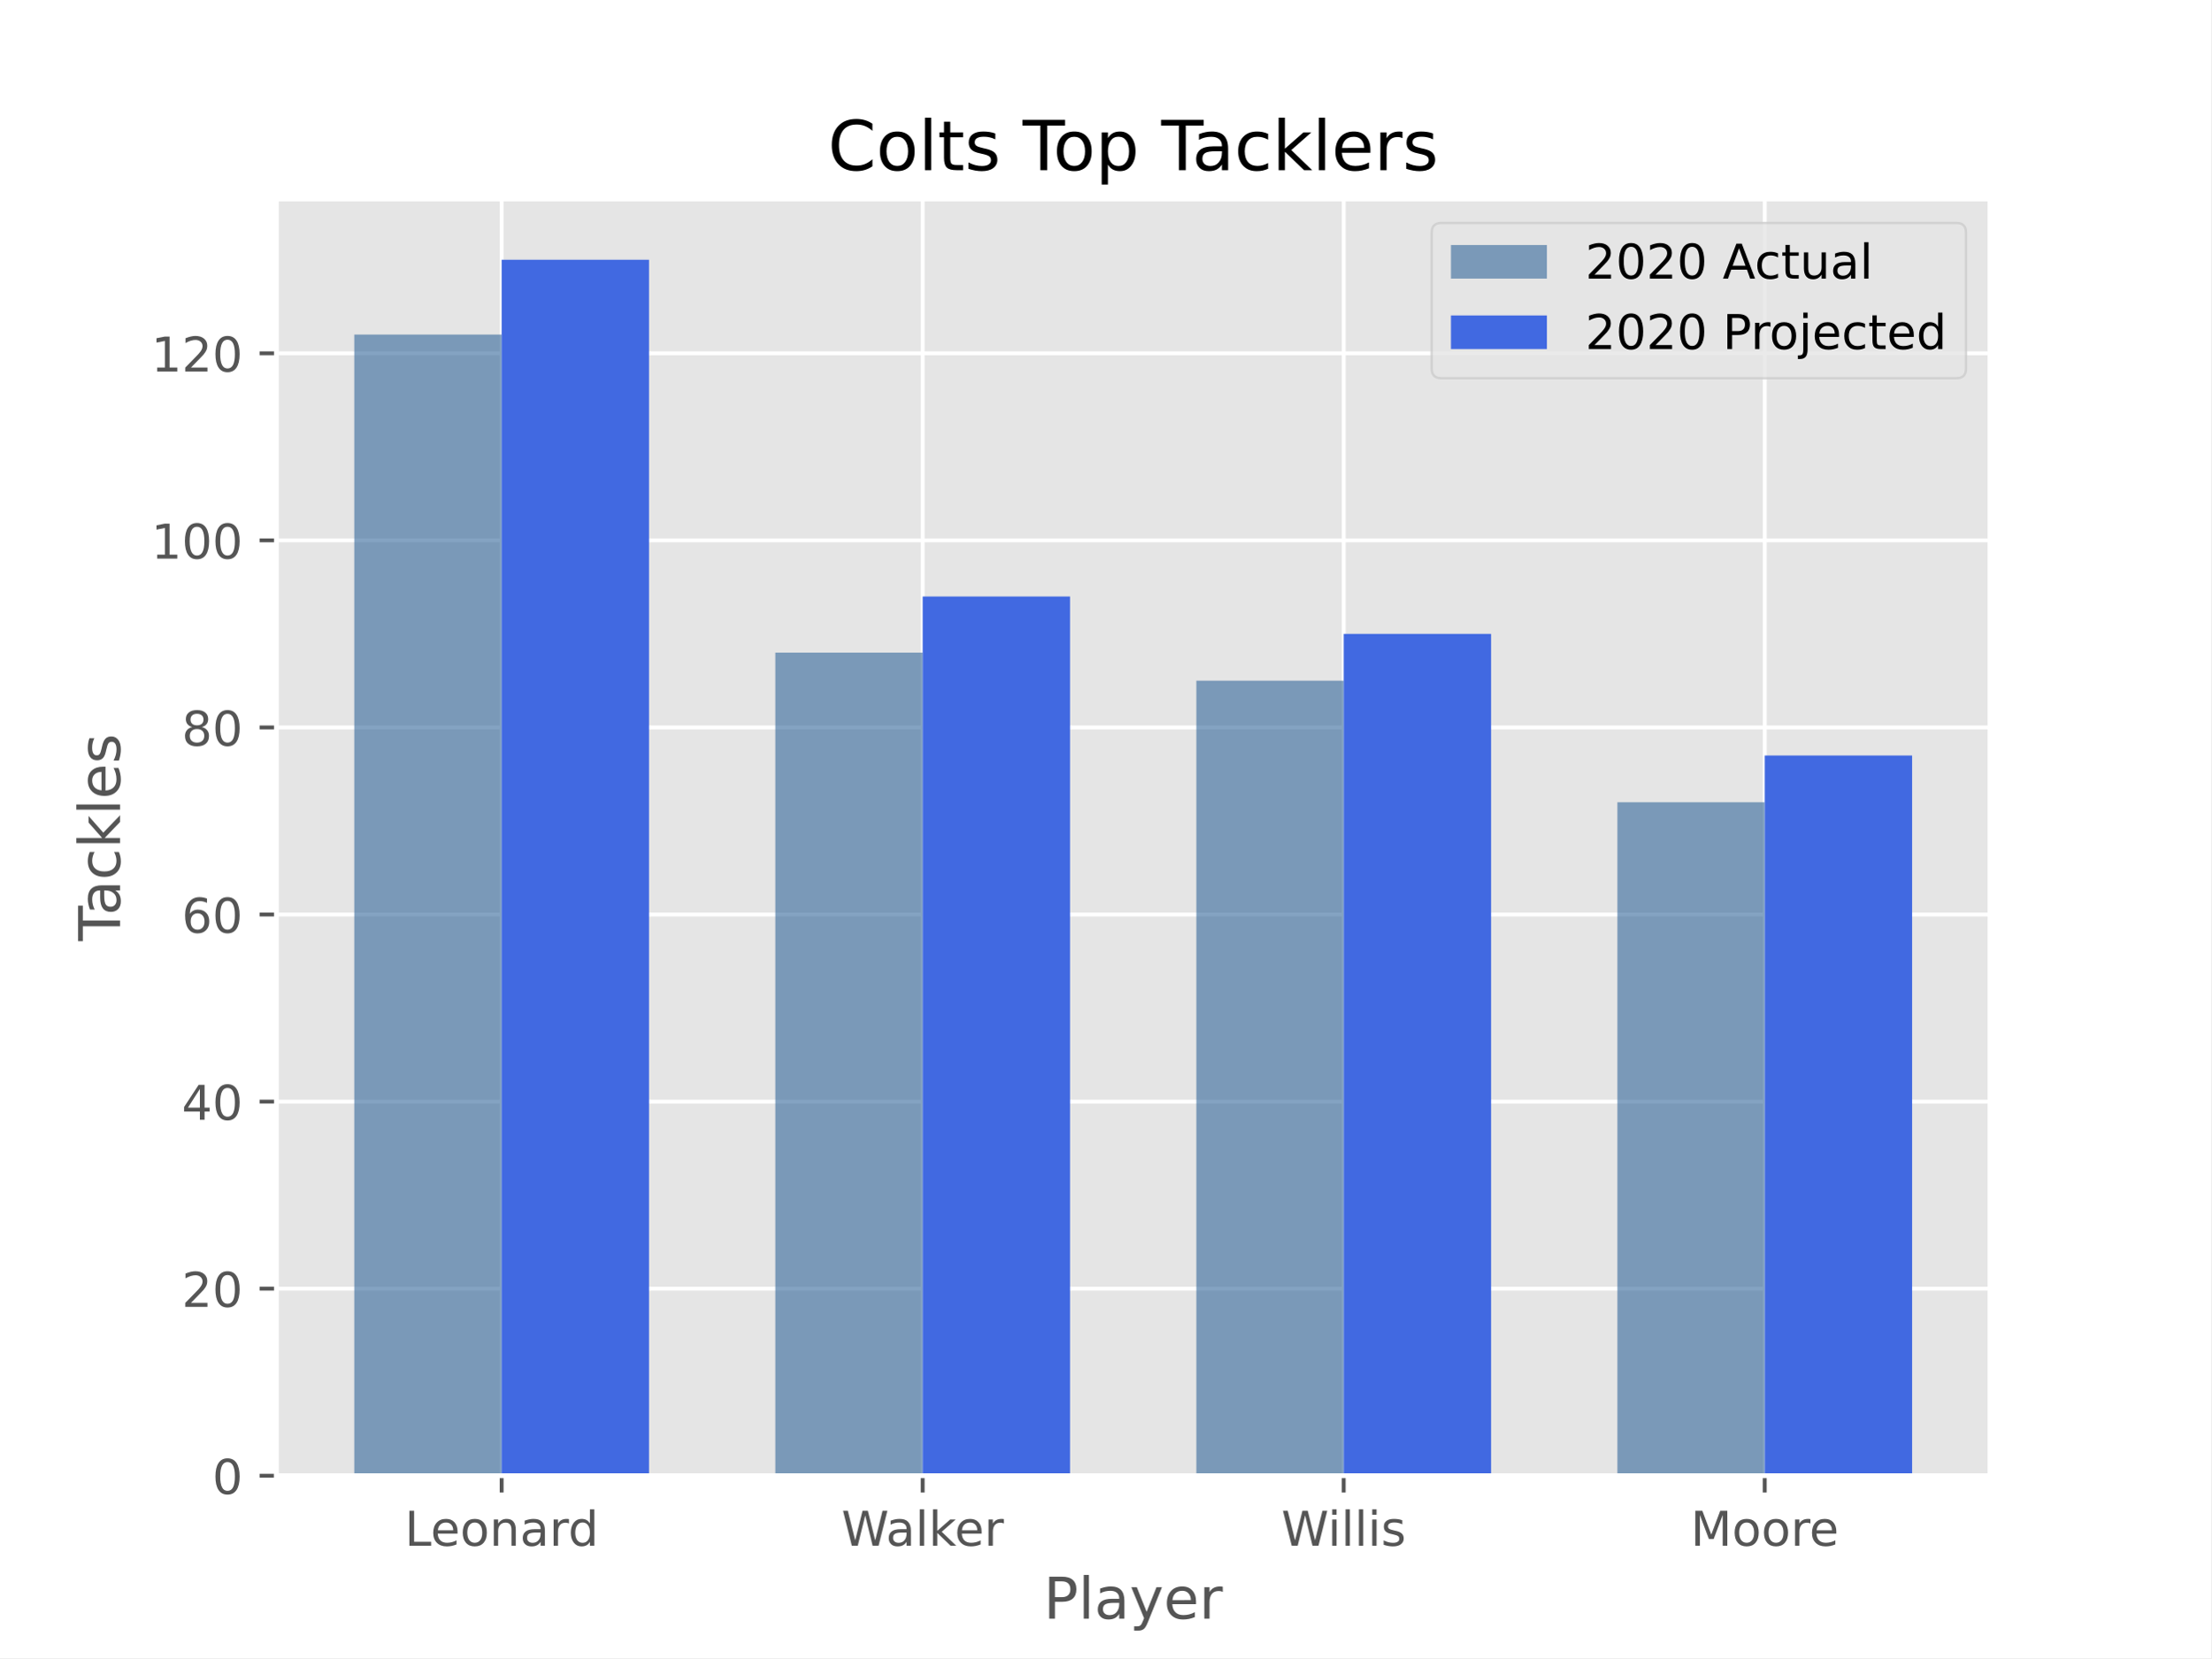
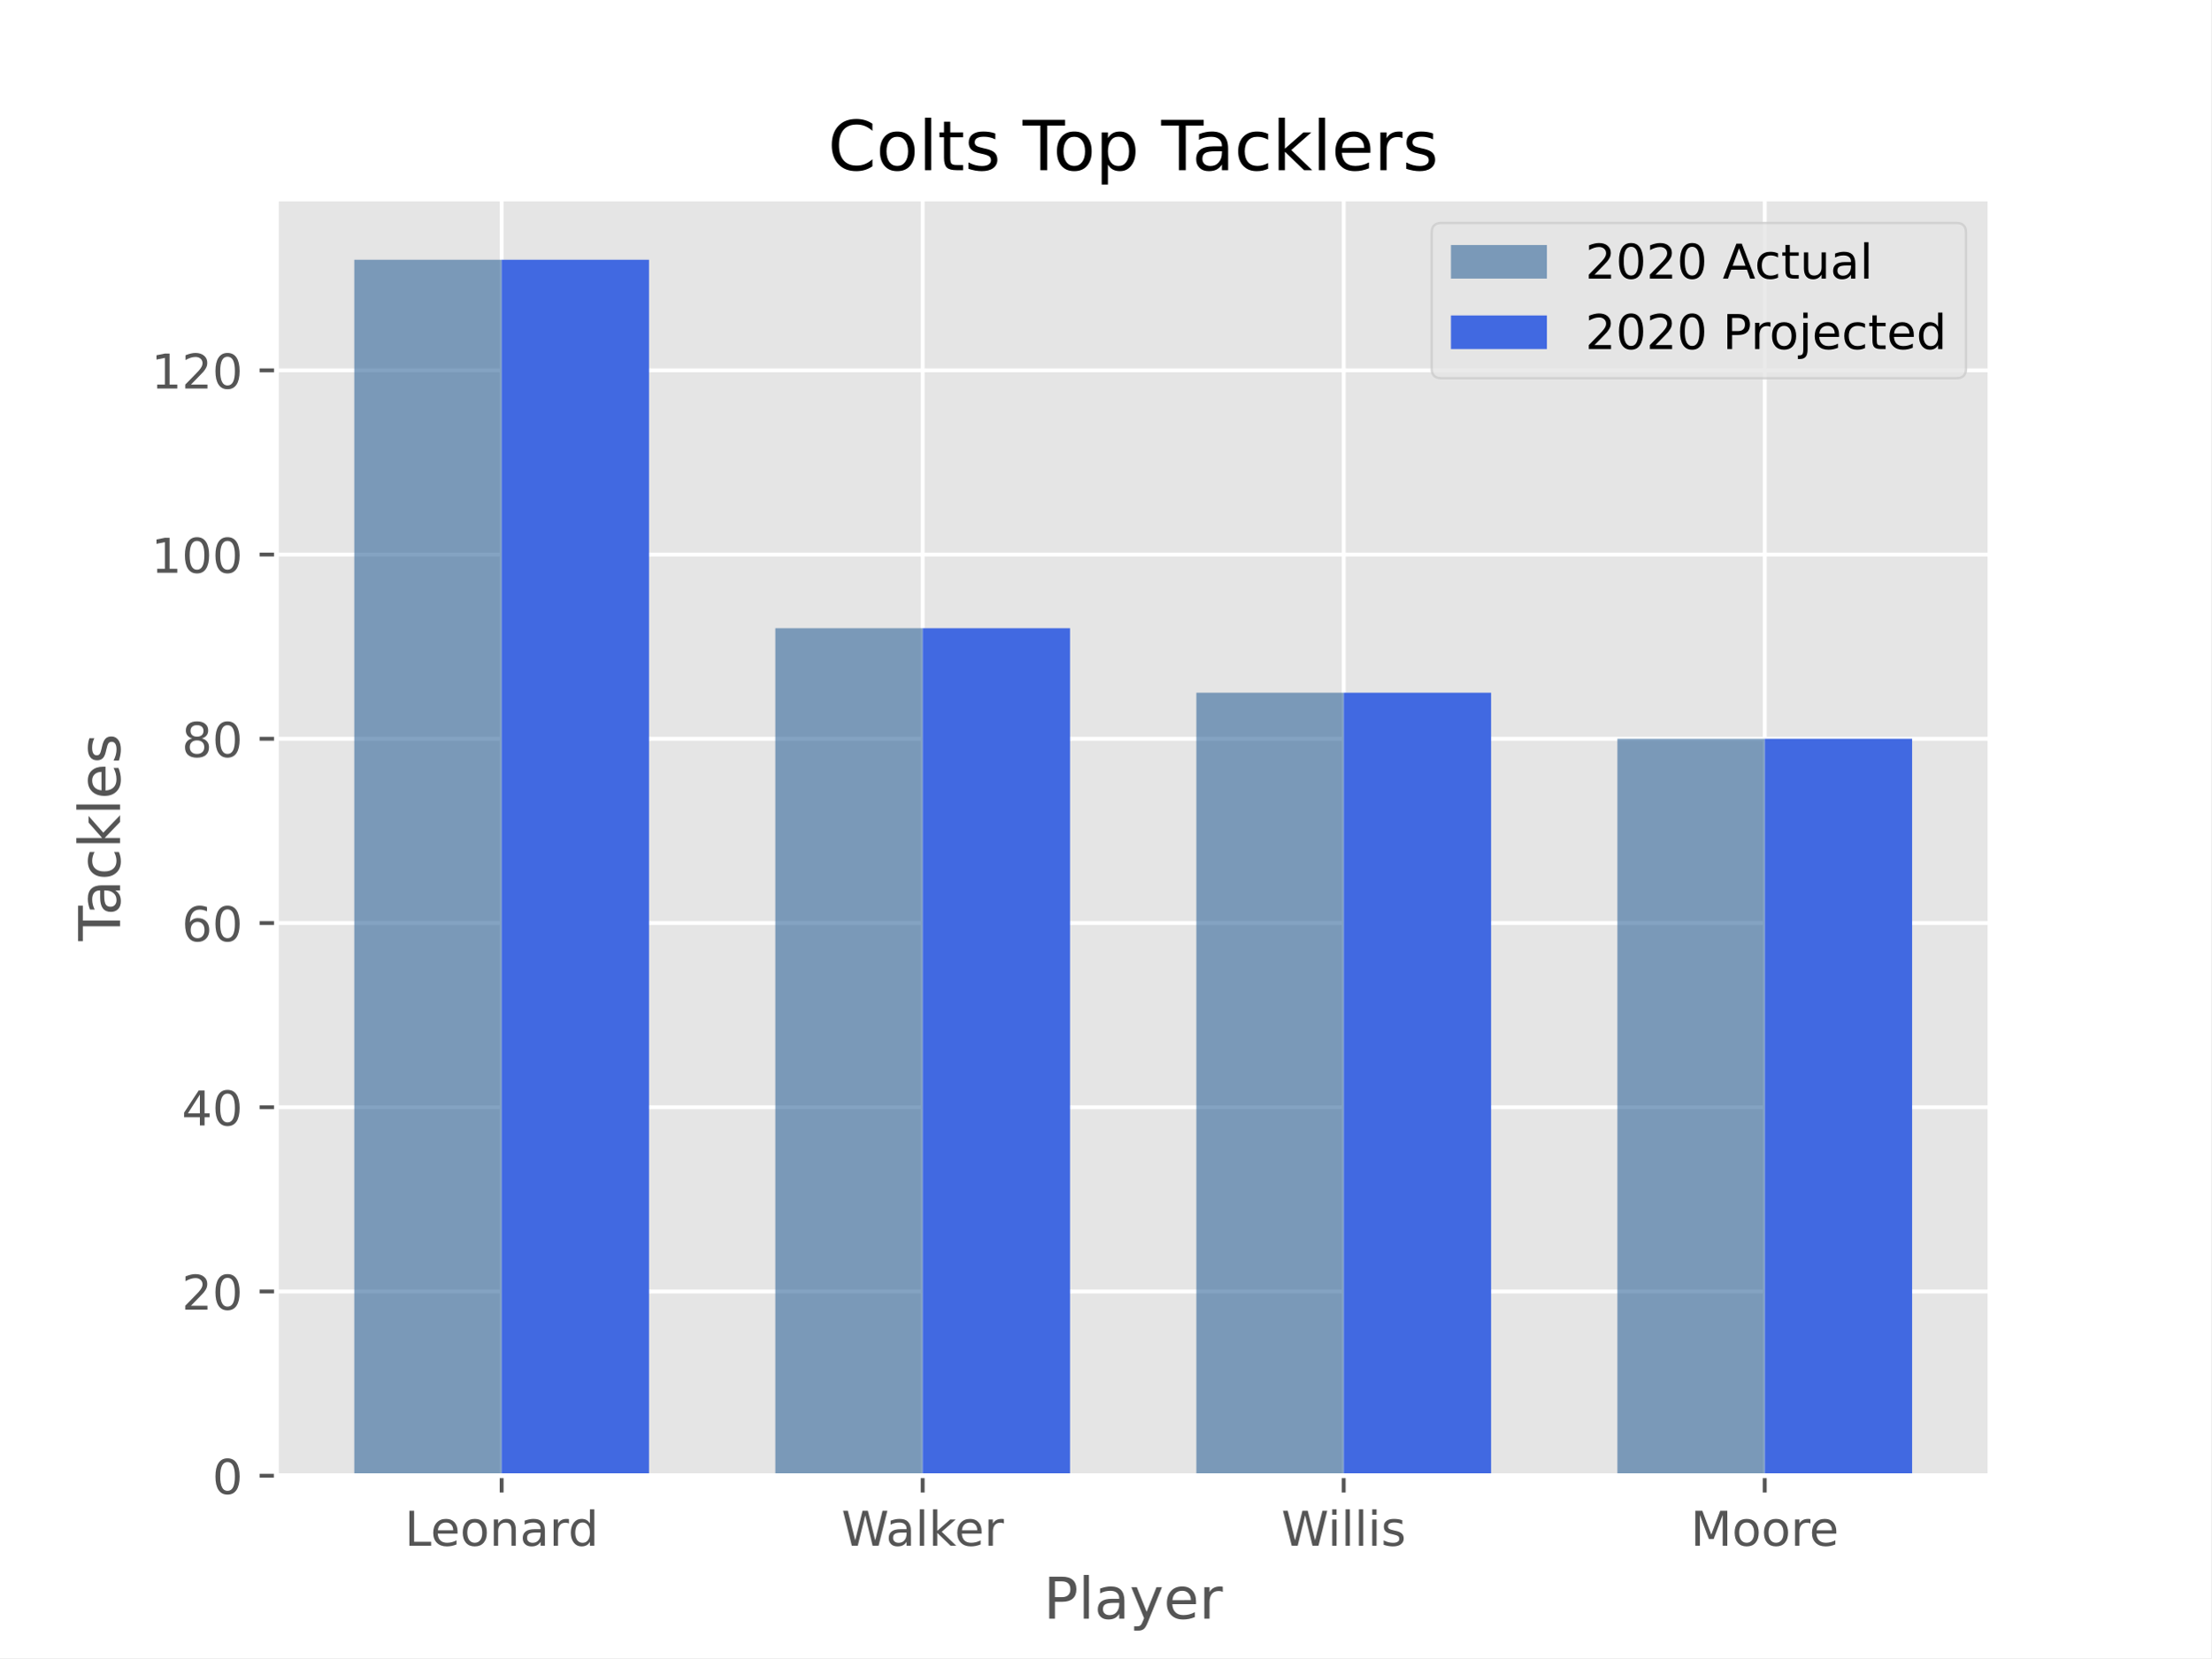
<svg xmlns="http://www.w3.org/2000/svg" xmlns:xlink="http://www.w3.org/1999/xlink" height="345.6pt" version="1.1" viewBox="0 0 460.8 345.6" width="460.8pt">
  <defs>
    <style type="text/css">*{stroke-linecap:butt;stroke-linejoin:round;}</style>
  </defs>
  <g id="figure_1">
    <g id="patch_1">
      <path d="M 0 345.6  L 460.8 345.6  L 460.8 0  L 0 0  z " style="fill:#ffffff;" />
    </g>
    <g id="axes_1">
      <g id="patch_2">
        <path d="M 57.6 307.584  L 414.72 307.584  L 414.72 41.472  L 57.6 41.472  z " style="fill:#e5e5e5;" />
      </g>
      <g id="matplotlib.axis_1">
        <g id="xtick_1">
          <g id="line2d_1">
-             <path clip-path="url(#pacc2fd7255)" d="M 104.543 307.584  L 104.543 41.472  " style="fill:none;stroke:#ffffff;stroke-linecap:square;stroke-width:0.8;" />
+             <path clip-path="url(#p4588e738a5)" d="M 104.543 307.584  L 104.543 41.472  " style="fill:none;stroke:#ffffff;stroke-linecap:square;stroke-width:0.8;" />
          </g>
          <g id="line2d_2">
            <defs>
-               <path d="M 0 0  L 0 3.5  " id="m695392c27c" style="stroke:#555555;stroke-width:0.8;" />
-             </defs>
-             <g>
-               <use style="fill:#555555;stroke:#555555;stroke-width:0.8;" x="104.543" xlink:href="#m695392c27c" y="307.584" />
+               <path d="M 0 0  L 0 3.5  " id="m1c73477ca6" style="stroke:#555555;stroke-width:0.8;" />
+             </defs>
+             <g>
+               <use style="fill:#555555;stroke:#555555;stroke-width:0.8;" x="104.543" xlink:href="#m1c73477ca6" y="307.584" />
            </g>
          </g>
          <g id="text_1">
            <g style="fill:#555555;" transform="translate(84.33392 322.1824)scale(0.1 -0.1)">
              <defs>
                <path d="M 9.812 72.906  L 19.672 72.906  L 19.672 8.297  L 55.172 8.297  L 55.172 0  L 9.812 0  z " id="DejaVuSans-76" />
                <path d="M 56.203 29.594  L 56.203 25.203  L 14.891 25.203  Q 15.484 15.922 20.484 11.062  Q 25.484 6.203 34.422 6.203  Q 39.594 6.203 44.453 7.469  Q 49.312 8.734 54.109 11.281  L 54.109 2.781  Q 49.266 0.734 44.188 -0.344  Q 39.109 -1.422 33.891 -1.422  Q 20.797 -1.422 13.156 6.188  Q 5.516 13.812 5.516 26.812  Q 5.516 40.234 12.766 48.109  Q 20.016 56 32.328 56  Q 43.359 56 49.781 48.891  Q 56.203 41.797 56.203 29.594  z M 47.219 32.234  Q 47.125 39.594 43.094 43.984  Q 39.062 48.391 32.422 48.391  Q 24.906 48.391 20.391 44.141  Q 15.875 39.891 15.188 32.172  z " id="DejaVuSans-101" />
                <path d="M 30.609 48.391  Q 23.391 48.391 19.188 42.75  Q 14.984 37.109 14.984 27.297  Q 14.984 17.484 19.156 11.844  Q 23.344 6.203 30.609 6.203  Q 37.797 6.203 41.984 11.859  Q 46.188 17.531 46.188 27.297  Q 46.188 37.016 41.984 42.703  Q 37.797 48.391 30.609 48.391  z M 30.609 56  Q 42.328 56 49.016 48.375  Q 55.719 40.766 55.719 27.297  Q 55.719 13.875 49.016 6.219  Q 42.328 -1.422 30.609 -1.422  Q 18.844 -1.422 12.172 6.219  Q 5.516 13.875 5.516 27.297  Q 5.516 40.766 12.172 48.375  Q 18.844 56 30.609 56  z " id="DejaVuSans-111" />
                <path d="M 54.891 33.016  L 54.891 0  L 45.906 0  L 45.906 32.719  Q 45.906 40.484 42.875 44.328  Q 39.844 48.188 33.797 48.188  Q 26.516 48.188 22.312 43.547  Q 18.109 38.922 18.109 30.906  L 18.109 0  L 9.078 0  L 9.078 54.688  L 18.109 54.688  L 18.109 46.188  Q 21.344 51.125 25.703 53.562  Q 30.078 56 35.797 56  Q 45.219 56 50.047 50.172  Q 54.891 44.344 54.891 33.016  z " id="DejaVuSans-110" />
                <path d="M 34.281 27.484  Q 23.391 27.484 19.188 25  Q 14.984 22.516 14.984 16.5  Q 14.984 11.719 18.141 8.906  Q 21.297 6.109 26.703 6.109  Q 34.188 6.109 38.703 11.406  Q 43.219 16.703 43.219 25.484  L 43.219 27.484  z M 52.203 31.203  L 52.203 0  L 43.219 0  L 43.219 8.297  Q 40.141 3.328 35.547 0.953  Q 30.953 -1.422 24.312 -1.422  Q 15.922 -1.422 10.953 3.297  Q 6 8.016 6 15.922  Q 6 25.141 12.172 29.828  Q 18.359 34.516 30.609 34.516  L 43.219 34.516  L 43.219 35.406  Q 43.219 41.609 39.141 45  Q 35.062 48.391 27.688 48.391  Q 23 48.391 18.547 47.266  Q 14.109 46.141 10.016 43.891  L 10.016 52.203  Q 14.938 54.109 19.578 55.047  Q 24.219 56 28.609 56  Q 40.484 56 46.344 49.844  Q 52.203 43.703 52.203 31.203  z " id="DejaVuSans-97" />
                <path d="M 41.109 46.297  Q 39.594 47.172 37.812 47.578  Q 36.031 48 33.891 48  Q 26.266 48 22.188 43.047  Q 18.109 38.094 18.109 28.812  L 18.109 0  L 9.078 0  L 9.078 54.688  L 18.109 54.688  L 18.109 46.188  Q 20.953 51.172 25.484 53.578  Q 30.031 56 36.531 56  Q 37.453 56 38.578 55.875  Q 39.703 55.766 41.062 55.516  z " id="DejaVuSans-114" />
                <path d="M 45.406 46.391  L 45.406 75.984  L 54.391 75.984  L 54.391 0  L 45.406 0  L 45.406 8.203  Q 42.578 3.328 38.25 0.953  Q 33.938 -1.422 27.875 -1.422  Q 17.969 -1.422 11.734 6.484  Q 5.516 14.406 5.516 27.297  Q 5.516 40.188 11.734 48.094  Q 17.969 56 27.875 56  Q 33.938 56 38.25 53.625  Q 42.578 51.266 45.406 46.391  z M 14.797 27.297  Q 14.797 17.391 18.875 11.75  Q 22.953 6.109 30.078 6.109  Q 37.203 6.109 41.297 11.75  Q 45.406 17.391 45.406 27.297  Q 45.406 37.203 41.297 42.844  Q 37.203 48.484 30.078 48.484  Q 22.953 48.484 18.875 42.844  Q 14.797 37.203 14.797 27.297  z " id="DejaVuSans-100" />
              </defs>
              <use xlink:href="#DejaVuSans-76" />
              <use x="53.963" xlink:href="#DejaVuSans-101" />
              <use x="115.486" xlink:href="#DejaVuSans-111" />
              <use x="176.668" xlink:href="#DejaVuSans-110" />
              <use x="240.047" xlink:href="#DejaVuSans-97" />
              <use x="301.326" xlink:href="#DejaVuSans-114" />
              <use x="340.689" xlink:href="#DejaVuSans-100" />
            </g>
          </g>
        </g>
        <g id="xtick_2">
          <g id="line2d_3">
-             <path clip-path="url(#pacc2fd7255)" d="M 192.288 307.584  L 192.288 41.472  " style="fill:none;stroke:#ffffff;stroke-linecap:square;stroke-width:0.8;" />
+             <path clip-path="url(#p4588e738a5)" d="M 192.288 307.584  L 192.288 41.472  " style="fill:none;stroke:#ffffff;stroke-linecap:square;stroke-width:0.8;" />
          </g>
          <g id="line2d_4">
            <g>
-               <use style="fill:#555555;stroke:#555555;stroke-width:0.8;" x="192.288" xlink:href="#m695392c27c" y="307.584" />
+               <use style="fill:#555555;stroke:#555555;stroke-width:0.8;" x="192.288" xlink:href="#m1c73477ca6" y="307.584" />
            </g>
          </g>
          <g id="text_2">
            <g style="fill:#555555;" transform="translate(175.3635 322.1824)scale(0.1 -0.1)">
              <defs>
                <path d="M 3.328 72.906  L 13.281 72.906  L 28.609 11.281  L 43.891 72.906  L 54.984 72.906  L 70.312 11.281  L 85.594 72.906  L 95.609 72.906  L 77.297 0  L 64.891 0  L 49.516 63.281  L 33.984 0  L 21.578 0  z " id="DejaVuSans-87" />
                <path d="M 9.422 75.984  L 18.406 75.984  L 18.406 0  L 9.422 0  z " id="DejaVuSans-108" />
                <path d="M 9.078 75.984  L 18.109 75.984  L 18.109 31.109  L 44.922 54.688  L 56.391 54.688  L 27.391 29.109  L 57.625 0  L 45.906 0  L 18.109 26.703  L 18.109 0  L 9.078 0  z " id="DejaVuSans-107" />
              </defs>
              <use xlink:href="#DejaVuSans-87" />
              <use x="92.502" xlink:href="#DejaVuSans-97" />
              <use x="153.781" xlink:href="#DejaVuSans-108" />
              <use x="181.564" xlink:href="#DejaVuSans-107" />
              <use x="235.85" xlink:href="#DejaVuSans-101" />
              <use x="297.373" xlink:href="#DejaVuSans-114" />
            </g>
          </g>
        </g>
        <g id="xtick_3">
          <g id="line2d_5">
-             <path clip-path="url(#pacc2fd7255)" d="M 280.032 307.584  L 280.032 41.472  " style="fill:none;stroke:#ffffff;stroke-linecap:square;stroke-width:0.8;" />
+             <path clip-path="url(#p4588e738a5)" d="M 280.032 307.584  L 280.032 41.472  " style="fill:none;stroke:#ffffff;stroke-linecap:square;stroke-width:0.8;" />
          </g>
          <g id="line2d_6">
            <g>
-               <use style="fill:#555555;stroke:#555555;stroke-width:0.8;" x="280.032" xlink:href="#m695392c27c" y="307.584" />
+               <use style="fill:#555555;stroke:#555555;stroke-width:0.8;" x="280.032" xlink:href="#m1c73477ca6" y="307.584" />
            </g>
          </g>
          <g id="text_3">
            <g style="fill:#555555;" transform="translate(267.04 322.1824)scale(0.1 -0.1)">
              <defs>
                <path d="M 9.422 54.688  L 18.406 54.688  L 18.406 0  L 9.422 0  z M 9.422 75.984  L 18.406 75.984  L 18.406 64.594  L 9.422 64.594  z " id="DejaVuSans-105" />
                <path d="M 44.281 53.078  L 44.281 44.578  Q 40.484 46.531 36.375 47.5  Q 32.281 48.484 27.875 48.484  Q 21.188 48.484 17.844 46.438  Q 14.5 44.391 14.5 40.281  Q 14.5 37.156 16.891 35.375  Q 19.281 33.594 26.516 31.984  L 29.594 31.297  Q 39.156 29.25 43.188 25.516  Q 47.219 21.781 47.219 15.094  Q 47.219 7.469 41.188 3.016  Q 35.156 -1.422 24.609 -1.422  Q 20.219 -1.422 15.453 -0.562  Q 10.688 0.297 5.422 2  L 5.422 11.281  Q 10.406 8.688 15.234 7.391  Q 20.062 6.109 24.812 6.109  Q 31.156 6.109 34.562 8.281  Q 37.984 10.453 37.984 14.406  Q 37.984 18.062 35.516 20.016  Q 33.062 21.969 24.703 23.781  L 21.578 24.516  Q 13.234 26.266 9.516 29.906  Q 5.812 33.547 5.812 39.891  Q 5.812 47.609 11.281 51.797  Q 16.75 56 26.812 56  Q 31.781 56 36.172 55.266  Q 40.578 54.547 44.281 53.078  z " id="DejaVuSans-115" />
              </defs>
              <use xlink:href="#DejaVuSans-87" />
              <use x="96.627" xlink:href="#DejaVuSans-105" />
              <use x="124.41" xlink:href="#DejaVuSans-108" />
              <use x="152.193" xlink:href="#DejaVuSans-108" />
              <use x="179.977" xlink:href="#DejaVuSans-105" />
              <use x="207.76" xlink:href="#DejaVuSans-115" />
            </g>
          </g>
        </g>
        <g id="xtick_4">
          <g id="line2d_7">
-             <path clip-path="url(#pacc2fd7255)" d="M 367.777 307.584  L 367.777 41.472  " style="fill:none;stroke:#ffffff;stroke-linecap:square;stroke-width:0.8;" />
+             <path clip-path="url(#p4588e738a5)" d="M 367.777 307.584  L 367.777 41.472  " style="fill:none;stroke:#ffffff;stroke-linecap:square;stroke-width:0.8;" />
          </g>
          <g id="line2d_8">
            <g>
-               <use style="fill:#555555;stroke:#555555;stroke-width:0.8;" x="367.777" xlink:href="#m695392c27c" y="307.584" />
+               <use style="fill:#555555;stroke:#555555;stroke-width:0.8;" x="367.777" xlink:href="#m1c73477ca6" y="307.584" />
            </g>
          </g>
          <g id="text_4">
            <g style="fill:#555555;" transform="translate(352.3244 322.1824)scale(0.1 -0.1)">
              <defs>
                <path d="M 9.812 72.906  L 24.516 72.906  L 43.109 23.297  L 61.812 72.906  L 76.516 72.906  L 76.516 0  L 66.891 0  L 66.891 64.016  L 48.094 14.016  L 38.188 14.016  L 19.391 64.016  L 19.391 0  L 9.812 0  z " id="DejaVuSans-77" />
              </defs>
              <use xlink:href="#DejaVuSans-77" />
              <use x="86.279" xlink:href="#DejaVuSans-111" />
              <use x="147.461" xlink:href="#DejaVuSans-111" />
              <use x="208.643" xlink:href="#DejaVuSans-114" />
              <use x="247.506" xlink:href="#DejaVuSans-101" />
            </g>
          </g>
        </g>
        <g id="text_5">
          <g style="fill:#555555;" transform="translate(217.4888 337.3802)scale(0.12 -0.12)">
            <defs>
              <path d="M 19.672 64.797  L 19.672 37.406  L 32.078 37.406  Q 38.969 37.406 42.719 40.969  Q 46.484 44.531 46.484 51.125  Q 46.484 57.672 42.719 61.234  Q 38.969 64.797 32.078 64.797  z M 9.812 72.906  L 32.078 72.906  Q 44.344 72.906 50.609 67.359  Q 56.891 61.812 56.891 51.125  Q 56.891 40.328 50.609 34.812  Q 44.344 29.297 32.078 29.297  L 19.672 29.297  L 19.672 0  L 9.812 0  z " id="DejaVuSans-80" />
              <path d="M 32.172 -5.078  Q 28.375 -14.844 24.75 -17.812  Q 21.141 -20.797 15.094 -20.797  L 7.906 -20.797  L 7.906 -13.281  L 13.188 -13.281  Q 16.891 -13.281 18.938 -11.516  Q 21 -9.766 23.484 -3.219  L 25.094 0.875  L 2.984 54.688  L 12.5 54.688  L 29.594 11.922  L 46.688 54.688  L 56.203 54.688  z " id="DejaVuSans-121" />
            </defs>
            <use xlink:href="#DejaVuSans-80" />
            <use x="60.303" xlink:href="#DejaVuSans-108" />
            <use x="88.086" xlink:href="#DejaVuSans-97" />
            <use x="149.365" xlink:href="#DejaVuSans-121" />
            <use x="208.545" xlink:href="#DejaVuSans-101" />
            <use x="270.068" xlink:href="#DejaVuSans-114" />
          </g>
        </g>
      </g>
      <g id="matplotlib.axis_2">
        <g id="ytick_1">
          <g id="line2d_9">
-             <path clip-path="url(#pacc2fd7255)" d="M 57.6 307.584  L 414.72 307.584  " style="fill:none;stroke:#ffffff;stroke-linecap:square;stroke-width:0.8;" />
+             <path clip-path="url(#p4588e738a5)" d="M 57.6 307.584  L 414.72 307.584  " style="fill:none;stroke:#ffffff;stroke-linecap:square;stroke-width:0.8;" />
          </g>
          <g id="line2d_10">
            <defs>
-               <path d="M 0 0  L -3.5 0  " id="m316a65fc3a" style="stroke:#555555;stroke-width:0.8;" />
-             </defs>
-             <g>
-               <use style="fill:#555555;stroke:#555555;stroke-width:0.8;" x="57.6" xlink:href="#m316a65fc3a" y="307.584" />
+               <path d="M 0 0  L -3.5 0  " id="m52a6888b9a" style="stroke:#555555;stroke-width:0.8;" />
+             </defs>
+             <g>
+               <use style="fill:#555555;stroke:#555555;stroke-width:0.8;" x="57.6" xlink:href="#m52a6888b9a" y="307.584" />
            </g>
          </g>
          <g id="text_6">
            <g style="fill:#555555;" transform="translate(44.2375 311.3832)scale(0.1 -0.1)">
              <defs>
                <path d="M 31.781 66.406  Q 24.172 66.406 20.328 58.906  Q 16.5 51.422 16.5 36.375  Q 16.5 21.391 20.328 13.891  Q 24.172 6.391 31.781 6.391  Q 39.453 6.391 43.281 13.891  Q 47.125 21.391 47.125 36.375  Q 47.125 51.422 43.281 58.906  Q 39.453 66.406 31.781 66.406  z M 31.781 74.219  Q 44.047 74.219 50.516 64.516  Q 56.984 54.828 56.984 36.375  Q 56.984 17.969 50.516 8.266  Q 44.047 -1.422 31.781 -1.422  Q 19.531 -1.422 13.062 8.266  Q 6.594 17.969 6.594 36.375  Q 6.594 54.828 13.062 64.516  Q 19.531 74.219 31.781 74.219  z " id="DejaVuSans-48" />
              </defs>
              <use xlink:href="#DejaVuSans-48" />
            </g>
          </g>
        </g>
        <g id="ytick_2">
          <g id="line2d_11">
-             <path clip-path="url(#pacc2fd7255)" d="M 57.6 268.593  L 414.72 268.593  " style="fill:none;stroke:#ffffff;stroke-linecap:square;stroke-width:0.8;" />
+             <path clip-path="url(#p4588e738a5)" d="M 57.6 269.184  L 414.72 269.184  " style="fill:none;stroke:#ffffff;stroke-linecap:square;stroke-width:0.8;" />
          </g>
          <g id="line2d_12">
            <g>
-               <use style="fill:#555555;stroke:#555555;stroke-width:0.8;" x="57.6" xlink:href="#m316a65fc3a" y="268.593" />
+               <use style="fill:#555555;stroke:#555555;stroke-width:0.8;" x="57.6" xlink:href="#m52a6888b9a" y="269.184" />
            </g>
          </g>
          <g id="text_7">
-             <g style="fill:#555555;" transform="translate(37.875 272.3924)scale(0.1 -0.1)">
+             <g style="fill:#555555;" transform="translate(37.875 272.9832)scale(0.1 -0.1)">
              <defs>
                <path d="M 19.188 8.297  L 53.609 8.297  L 53.609 0  L 7.328 0  L 7.328 8.297  Q 12.938 14.109 22.625 23.891  Q 32.328 33.688 34.812 36.531  Q 39.547 41.844 41.422 45.531  Q 43.312 49.219 43.312 52.781  Q 43.312 58.594 39.234 62.25  Q 35.156 65.922 28.609 65.922  Q 23.969 65.922 18.812 64.312  Q 13.672 62.703 7.812 59.422  L 7.812 69.391  Q 13.766 71.781 18.938 73  Q 24.125 74.219 28.422 74.219  Q 39.75 74.219 46.484 68.547  Q 53.219 62.891 53.219 53.422  Q 53.219 48.922 51.531 44.891  Q 49.859 40.875 45.406 35.406  Q 44.188 33.984 37.641 27.219  Q 31.109 20.453 19.188 8.297  z " id="DejaVuSans-50" />
              </defs>
              <use xlink:href="#DejaVuSans-50" />
              <use x="63.623" xlink:href="#DejaVuSans-48" />
            </g>
          </g>
        </g>
        <g id="ytick_3">
          <g id="line2d_13">
-             <path clip-path="url(#pacc2fd7255)" d="M 57.6 229.602  L 414.72 229.602  " style="fill:none;stroke:#ffffff;stroke-linecap:square;stroke-width:0.8;" />
+             <path clip-path="url(#p4588e738a5)" d="M 57.6 230.784  L 414.72 230.784  " style="fill:none;stroke:#ffffff;stroke-linecap:square;stroke-width:0.8;" />
          </g>
          <g id="line2d_14">
            <g>
-               <use style="fill:#555555;stroke:#555555;stroke-width:0.8;" x="57.6" xlink:href="#m316a65fc3a" y="229.602" />
+               <use style="fill:#555555;stroke:#555555;stroke-width:0.8;" x="57.6" xlink:href="#m52a6888b9a" y="230.784" />
            </g>
          </g>
          <g id="text_8">
-             <g style="fill:#555555;" transform="translate(37.875 233.4017)scale(0.1 -0.1)">
+             <g style="fill:#555555;" transform="translate(37.875 234.5832)scale(0.1 -0.1)">
              <defs>
                <path d="M 37.797 64.312  L 12.891 25.391  L 37.797 25.391  z M 35.203 72.906  L 47.609 72.906  L 47.609 25.391  L 58.016 25.391  L 58.016 17.188  L 47.609 17.188  L 47.609 0  L 37.797 0  L 37.797 17.188  L 4.891 17.188  L 4.891 26.703  z " id="DejaVuSans-52" />
              </defs>
              <use xlink:href="#DejaVuSans-52" />
              <use x="63.623" xlink:href="#DejaVuSans-48" />
            </g>
          </g>
        </g>
        <g id="ytick_4">
          <g id="line2d_15">
-             <path clip-path="url(#pacc2fd7255)" d="M 57.6 190.612  L 414.72 190.612  " style="fill:none;stroke:#ffffff;stroke-linecap:square;stroke-width:0.8;" />
+             <path clip-path="url(#p4588e738a5)" d="M 57.6 192.384  L 414.72 192.384  " style="fill:none;stroke:#ffffff;stroke-linecap:square;stroke-width:0.8;" />
          </g>
          <g id="line2d_16">
            <g>
-               <use style="fill:#555555;stroke:#555555;stroke-width:0.8;" x="57.6" xlink:href="#m316a65fc3a" y="190.612" />
+               <use style="fill:#555555;stroke:#555555;stroke-width:0.8;" x="57.6" xlink:href="#m52a6888b9a" y="192.384" />
            </g>
          </g>
          <g id="text_9">
-             <g style="fill:#555555;" transform="translate(37.875 194.4109)scale(0.1 -0.1)">
+             <g style="fill:#555555;" transform="translate(37.875 196.1832)scale(0.1 -0.1)">
              <defs>
                <path d="M 33.016 40.375  Q 26.375 40.375 22.484 35.828  Q 18.609 31.297 18.609 23.391  Q 18.609 15.531 22.484 10.953  Q 26.375 6.391 33.016 6.391  Q 39.656 6.391 43.531 10.953  Q 47.406 15.531 47.406 23.391  Q 47.406 31.297 43.531 35.828  Q 39.656 40.375 33.016 40.375  z M 52.594 71.297  L 52.594 62.312  Q 48.875 64.062 45.094 64.984  Q 41.312 65.922 37.594 65.922  Q 27.828 65.922 22.672 59.328  Q 17.531 52.734 16.797 39.406  Q 19.672 43.656 24.016 45.922  Q 28.375 48.188 33.594 48.188  Q 44.578 48.188 50.953 41.516  Q 57.328 34.859 57.328 23.391  Q 57.328 12.156 50.688 5.359  Q 44.047 -1.422 33.016 -1.422  Q 20.359 -1.422 13.672 8.266  Q 6.984 17.969 6.984 36.375  Q 6.984 53.656 15.188 63.938  Q 23.391 74.219 37.203 74.219  Q 40.922 74.219 44.703 73.484  Q 48.484 72.75 52.594 71.297  z " id="DejaVuSans-54" />
              </defs>
              <use xlink:href="#DejaVuSans-54" />
              <use x="63.623" xlink:href="#DejaVuSans-48" />
            </g>
          </g>
        </g>
        <g id="ytick_5">
          <g id="line2d_17">
-             <path clip-path="url(#pacc2fd7255)" d="M 57.6 151.621  L 414.72 151.621  " style="fill:none;stroke:#ffffff;stroke-linecap:square;stroke-width:0.8;" />
+             <path clip-path="url(#p4588e738a5)" d="M 57.6 153.984  L 414.72 153.984  " style="fill:none;stroke:#ffffff;stroke-linecap:square;stroke-width:0.8;" />
          </g>
          <g id="line2d_18">
            <g>
-               <use style="fill:#555555;stroke:#555555;stroke-width:0.8;" x="57.6" xlink:href="#m316a65fc3a" y="151.621" />
+               <use style="fill:#555555;stroke:#555555;stroke-width:0.8;" x="57.6" xlink:href="#m52a6888b9a" y="153.984" />
            </g>
          </g>
          <g id="text_10">
-             <g style="fill:#555555;" transform="translate(37.875 155.4201)scale(0.1 -0.1)">
+             <g style="fill:#555555;" transform="translate(37.875 157.7832)scale(0.1 -0.1)">
              <defs>
                <path d="M 31.781 34.625  Q 24.75 34.625 20.719 30.859  Q 16.703 27.094 16.703 20.516  Q 16.703 13.922 20.719 10.156  Q 24.75 6.391 31.781 6.391  Q 38.812 6.391 42.859 10.172  Q 46.922 13.969 46.922 20.516  Q 46.922 27.094 42.891 30.859  Q 38.875 34.625 31.781 34.625  z M 21.922 38.812  Q 15.578 40.375 12.031 44.719  Q 8.5 49.078 8.5 55.328  Q 8.5 64.062 14.719 69.141  Q 20.953 74.219 31.781 74.219  Q 42.672 74.219 48.875 69.141  Q 55.078 64.062 55.078 55.328  Q 55.078 49.078 51.531 44.719  Q 48 40.375 41.703 38.812  Q 48.828 37.156 52.797 32.312  Q 56.781 27.484 56.781 20.516  Q 56.781 9.906 50.312 4.234  Q 43.844 -1.422 31.781 -1.422  Q 19.734 -1.422 13.25 4.234  Q 6.781 9.906 6.781 20.516  Q 6.781 27.484 10.781 32.312  Q 14.797 37.156 21.922 38.812  z M 18.312 54.391  Q 18.312 48.734 21.844 45.562  Q 25.391 42.391 31.781 42.391  Q 38.141 42.391 41.719 45.562  Q 45.312 48.734 45.312 54.391  Q 45.312 60.062 41.719 63.234  Q 38.141 66.406 31.781 66.406  Q 25.391 66.406 21.844 63.234  Q 18.312 60.062 18.312 54.391  z " id="DejaVuSans-56" />
              </defs>
              <use xlink:href="#DejaVuSans-56" />
              <use x="63.623" xlink:href="#DejaVuSans-48" />
            </g>
          </g>
        </g>
        <g id="ytick_6">
          <g id="line2d_19">
-             <path clip-path="url(#pacc2fd7255)" d="M 57.6 112.63  L 414.72 112.63  " style="fill:none;stroke:#ffffff;stroke-linecap:square;stroke-width:0.8;" />
+             <path clip-path="url(#p4588e738a5)" d="M 57.6 115.584  L 414.72 115.584  " style="fill:none;stroke:#ffffff;stroke-linecap:square;stroke-width:0.8;" />
          </g>
          <g id="line2d_20">
            <g>
-               <use style="fill:#555555;stroke:#555555;stroke-width:0.8;" x="57.6" xlink:href="#m316a65fc3a" y="112.63" />
+               <use style="fill:#555555;stroke:#555555;stroke-width:0.8;" x="57.6" xlink:href="#m52a6888b9a" y="115.584" />
            </g>
          </g>
          <g id="text_11">
-             <g style="fill:#555555;" transform="translate(31.5125 116.4294)scale(0.1 -0.1)">
+             <g style="fill:#555555;" transform="translate(31.5125 119.3832)scale(0.1 -0.1)">
              <defs>
                <path d="M 12.406 8.297  L 28.516 8.297  L 28.516 63.922  L 10.984 60.406  L 10.984 69.391  L 28.422 72.906  L 38.281 72.906  L 38.281 8.297  L 54.391 8.297  L 54.391 0  L 12.406 0  z " id="DejaVuSans-49" />
              </defs>
              <use xlink:href="#DejaVuSans-49" />
              <use x="63.623" xlink:href="#DejaVuSans-48" />
              <use x="127.246" xlink:href="#DejaVuSans-48" />
            </g>
          </g>
        </g>
        <g id="ytick_7">
          <g id="line2d_21">
-             <path clip-path="url(#pacc2fd7255)" d="M 57.6 73.639  L 414.72 73.639  " style="fill:none;stroke:#ffffff;stroke-linecap:square;stroke-width:0.8;" />
+             <path clip-path="url(#p4588e738a5)" d="M 57.6 77.184  L 414.72 77.184  " style="fill:none;stroke:#ffffff;stroke-linecap:square;stroke-width:0.8;" />
          </g>
          <g id="line2d_22">
            <g>
-               <use style="fill:#555555;stroke:#555555;stroke-width:0.8;" x="57.6" xlink:href="#m316a65fc3a" y="73.639" />
+               <use style="fill:#555555;stroke:#555555;stroke-width:0.8;" x="57.6" xlink:href="#m52a6888b9a" y="77.184" />
            </g>
          </g>
          <g id="text_12">
-             <g style="fill:#555555;" transform="translate(31.5125 77.4386)scale(0.1 -0.1)">
+             <g style="fill:#555555;" transform="translate(31.5125 80.98322)scale(0.1 -0.1)">
              <use xlink:href="#DejaVuSans-49" />
              <use x="63.623" xlink:href="#DejaVuSans-50" />
              <use x="127.246" xlink:href="#DejaVuSans-48" />
            </g>
          </g>
        </g>
        <g id="text_13">
          <g style="fill:#555555;" transform="translate(25.01687 196.1374)rotate(-90)scale(0.12 -0.12)">
            <defs>
              <path d="M -0.297 72.906  L 61.375 72.906  L 61.375 64.594  L 35.5 64.594  L 35.5 0  L 25.594 0  L 25.594 64.594  L -0.297 64.594  z " id="DejaVuSans-84" />
              <path d="M 48.781 52.594  L 48.781 44.188  Q 44.969 46.297 41.141 47.344  Q 37.312 48.391 33.406 48.391  Q 24.656 48.391 19.812 42.844  Q 14.984 37.312 14.984 27.297  Q 14.984 17.281 19.812 11.734  Q 24.656 6.203 33.406 6.203  Q 37.312 6.203 41.141 7.25  Q 44.969 8.297 48.781 10.406  L 48.781 2.094  Q 45.016 0.344 40.984 -0.531  Q 36.969 -1.422 32.422 -1.422  Q 20.062 -1.422 12.781 6.344  Q 5.516 14.109 5.516 27.297  Q 5.516 40.672 12.859 48.328  Q 20.219 56 33.016 56  Q 37.156 56 41.109 55.141  Q 45.062 54.297 48.781 52.594  z " id="DejaVuSans-99" />
            </defs>
            <use xlink:href="#DejaVuSans-84" />
            <use x="44.584" xlink:href="#DejaVuSans-97" />
            <use x="105.863" xlink:href="#DejaVuSans-99" />
            <use x="160.844" xlink:href="#DejaVuSans-107" />
            <use x="218.754" xlink:href="#DejaVuSans-108" />
            <use x="246.537" xlink:href="#DejaVuSans-101" />
            <use x="308.061" xlink:href="#DejaVuSans-115" />
          </g>
        </g>
      </g>
      <g id="patch_3">
-         <path clip-path="url(#pacc2fd7255)" d="M 73.833 307.584  L 104.543 307.584  L 104.543 69.74  L 73.833 69.74  z " style="fill:#336699;fill-opacity:0.6;" />
+         <path clip-path="url(#p4588e738a5)" d="M 73.833 307.584  L 104.543 307.584  L 104.543 54.144  L 73.833 54.144  z " style="fill:#336699;fill-opacity:0.6;" />
      </g>
      <g id="patch_4">
-         <path clip-path="url(#pacc2fd7255)" d="M 161.577 307.584  L 192.288 307.584  L 192.288 136.025  L 161.577 136.025  z " style="fill:#336699;fill-opacity:0.6;" />
+         <path clip-path="url(#p4588e738a5)" d="M 161.577 307.584  L 192.288 307.584  L 192.288 130.944  L 161.577 130.944  z " style="fill:#336699;fill-opacity:0.6;" />
      </g>
      <g id="patch_5">
-         <path clip-path="url(#pacc2fd7255)" d="M 249.322 307.584  L 280.032 307.584  L 280.032 141.873  L 249.322 141.873  z " style="fill:#336699;fill-opacity:0.6;" />
+         <path clip-path="url(#p4588e738a5)" d="M 249.322 307.584  L 280.032 307.584  L 280.032 144.384  L 249.322 144.384  z " style="fill:#336699;fill-opacity:0.6;" />
      </g>
      <g id="patch_6">
-         <path clip-path="url(#pacc2fd7255)" d="M 337.066 307.584  L 367.777 307.584  L 367.777 167.217  L 337.066 167.217  z " style="fill:#336699;fill-opacity:0.6;" />
+         <path clip-path="url(#p4588e738a5)" d="M 337.066 307.584  L 367.777 307.584  L 367.777 153.984  L 337.066 153.984  z " style="fill:#336699;fill-opacity:0.6;" />
      </g>
      <g id="patch_7">
-         <path clip-path="url(#pacc2fd7255)" d="M 104.543 307.584  L 135.254 307.584  L 135.254 54.144  L 104.543 54.144  z " style="fill:#4169e1;" />
+         <path clip-path="url(#p4588e738a5)" d="M 104.543 307.584  L 135.254 307.584  L 135.254 54.144  L 104.543 54.144  z " style="fill:#4169e1;" />
      </g>
      <g id="patch_8">
-         <path clip-path="url(#pacc2fd7255)" d="M 192.288 307.584  L 222.998 307.584  L 222.998 124.327  L 192.288 124.327  z " style="fill:#4169e1;" />
+         <path clip-path="url(#p4588e738a5)" d="M 192.288 307.584  L 222.998 307.584  L 222.998 130.944  L 192.288 130.944  z " style="fill:#4169e1;" />
      </g>
      <g id="patch_9">
-         <path clip-path="url(#pacc2fd7255)" d="M 280.032 307.584  L 310.743 307.584  L 310.743 132.126  L 280.032 132.126  z " style="fill:#4169e1;" />
+         <path clip-path="url(#p4588e738a5)" d="M 280.032 307.584  L 310.743 307.584  L 310.743 144.384  L 280.032 144.384  z " style="fill:#4169e1;" />
      </g>
      <g id="patch_10">
-         <path clip-path="url(#pacc2fd7255)" d="M 367.777 307.584  L 398.487 307.584  L 398.487 157.47  L 367.777 157.47  z " style="fill:#4169e1;" />
+         <path clip-path="url(#p4588e738a5)" d="M 367.777 307.584  L 398.487 307.584  L 398.487 153.984  L 367.777 153.984  z " style="fill:#4169e1;" />
      </g>
      <g id="patch_11">
        <path d="M 57.6 307.584  L 57.6 41.472  " style="fill:none;stroke:#ffffff;stroke-linecap:square;stroke-linejoin:miter;" />
      </g>
      <g id="patch_12">
        <path d="M 414.72 307.584  L 414.72 41.472  " style="fill:none;stroke:#ffffff;stroke-linecap:square;stroke-linejoin:miter;" />
      </g>
      <g id="patch_13">
        <path d="M 57.6 307.584  L 414.72 307.584  " style="fill:none;stroke:#ffffff;stroke-linecap:square;stroke-linejoin:miter;" />
      </g>
      <g id="patch_14">
        <path d="M 57.6 41.472  L 414.72 41.472  " style="fill:none;stroke:#ffffff;stroke-linecap:square;stroke-linejoin:miter;" />
      </g>
      <g id="text_14">
        <g transform="translate(172.5356 35.472)scale(0.144 -0.144)">
          <defs>
            <path d="M 64.406 67.281  L 64.406 56.891  Q 59.422 61.531 53.781 63.812  Q 48.141 66.109 41.797 66.109  Q 29.297 66.109 22.656 58.469  Q 16.016 50.828 16.016 36.375  Q 16.016 21.969 22.656 14.328  Q 29.297 6.688 41.797 6.688  Q 48.141 6.688 53.781 8.984  Q 59.422 11.281 64.406 15.922  L 64.406 5.609  Q 59.234 2.094 53.438 0.328  Q 47.656 -1.422 41.219 -1.422  Q 24.656 -1.422 15.125 8.703  Q 5.609 18.844 5.609 36.375  Q 5.609 53.953 15.125 64.078  Q 24.656 74.219 41.219 74.219  Q 47.75 74.219 53.531 72.484  Q 59.328 70.75 64.406 67.281  z " id="DejaVuSans-67" />
            <path d="M 18.312 70.219  L 18.312 54.688  L 36.812 54.688  L 36.812 47.703  L 18.312 47.703  L 18.312 18.016  Q 18.312 11.328 20.141 9.422  Q 21.969 7.516 27.594 7.516  L 36.812 7.516  L 36.812 0  L 27.594 0  Q 17.188 0 13.234 3.875  Q 9.281 7.766 9.281 18.016  L 9.281 47.703  L 2.688 47.703  L 2.688 54.688  L 9.281 54.688  L 9.281 70.219  z " id="DejaVuSans-116" />
            <path id="DejaVuSans-32" />
            <path d="M 18.109 8.203  L 18.109 -20.797  L 9.078 -20.797  L 9.078 54.688  L 18.109 54.688  L 18.109 46.391  Q 20.953 51.266 25.266 53.625  Q 29.594 56 35.594 56  Q 45.562 56 51.781 48.094  Q 58.016 40.188 58.016 27.297  Q 58.016 14.406 51.781 6.484  Q 45.562 -1.422 35.594 -1.422  Q 29.594 -1.422 25.266 0.953  Q 20.953 3.328 18.109 8.203  z M 48.688 27.297  Q 48.688 37.203 44.609 42.844  Q 40.531 48.484 33.406 48.484  Q 26.266 48.484 22.188 42.844  Q 18.109 37.203 18.109 27.297  Q 18.109 17.391 22.188 11.75  Q 26.266 6.109 33.406 6.109  Q 40.531 6.109 44.609 11.75  Q 48.688 17.391 48.688 27.297  z " id="DejaVuSans-112" />
          </defs>
          <use xlink:href="#DejaVuSans-67" />
          <use x="69.824" xlink:href="#DejaVuSans-111" />
          <use x="131.006" xlink:href="#DejaVuSans-108" />
          <use x="158.789" xlink:href="#DejaVuSans-116" />
          <use x="197.998" xlink:href="#DejaVuSans-115" />
          <use x="250.098" xlink:href="#DejaVuSans-32" />
          <use x="281.885" xlink:href="#DejaVuSans-84" />
          <use x="325.969" xlink:href="#DejaVuSans-111" />
          <use x="387.15" xlink:href="#DejaVuSans-112" />
          <use x="450.627" xlink:href="#DejaVuSans-32" />
          <use x="482.414" xlink:href="#DejaVuSans-84" />
          <use x="526.998" xlink:href="#DejaVuSans-97" />
          <use x="588.277" xlink:href="#DejaVuSans-99" />
          <use x="643.258" xlink:href="#DejaVuSans-107" />
          <use x="701.168" xlink:href="#DejaVuSans-108" />
          <use x="728.951" xlink:href="#DejaVuSans-101" />
          <use x="790.475" xlink:href="#DejaVuSans-114" />
          <use x="831.588" xlink:href="#DejaVuSans-115" />
        </g>
      </g>
      <g id="legend_1">
        <g id="patch_15">
          <path d="M 300.381 78.828  L 407.72 78.828  Q 409.72 78.828 409.72 76.828  L 409.72 48.472  Q 409.72 46.472 407.72 46.472  L 300.381 46.472  Q 298.381 46.472 298.381 48.472  L 298.381 76.828  Q 298.381 78.828 300.381 78.828  z " style="fill:#e5e5e5;opacity:0.8;stroke:#cccccc;stroke-linejoin:miter;stroke-width:0.5;" />
        </g>
        <g id="patch_16">
          <path d="M 302.381 58.07  L 322.381 58.07  L 322.381 51.07  L 302.381 51.07  z " style="fill:#336699;fill-opacity:0.6;" />
        </g>
        <g id="text_15">
          <g transform="translate(330.3809 58.07044)scale(0.1 -0.1)">
            <defs>
              <path d="M 34.188 63.188  L 20.797 26.906  L 47.609 26.906  z M 28.609 72.906  L 39.797 72.906  L 67.578 0  L 57.328 0  L 50.688 18.703  L 17.828 18.703  L 11.188 0  L 0.781 0  z " id="DejaVuSans-65" />
              <path d="M 8.5 21.578  L 8.5 54.688  L 17.484 54.688  L 17.484 21.922  Q 17.484 14.156 20.5 10.266  Q 23.531 6.391 29.594 6.391  Q 36.859 6.391 41.078 11.031  Q 45.312 15.672 45.312 23.688  L 45.312 54.688  L 54.297 54.688  L 54.297 0  L 45.312 0  L 45.312 8.406  Q 42.047 3.422 37.719 1  Q 33.406 -1.422 27.688 -1.422  Q 18.266 -1.422 13.375 4.438  Q 8.5 10.297 8.5 21.578  z M 31.109 56  z " id="DejaVuSans-117" />
            </defs>
            <use xlink:href="#DejaVuSans-50" />
            <use x="63.623" xlink:href="#DejaVuSans-48" />
            <use x="127.246" xlink:href="#DejaVuSans-50" />
            <use x="190.869" xlink:href="#DejaVuSans-48" />
            <use x="254.492" xlink:href="#DejaVuSans-32" />
            <use x="286.279" xlink:href="#DejaVuSans-65" />
            <use x="352.938" xlink:href="#DejaVuSans-99" />
            <use x="407.918" xlink:href="#DejaVuSans-116" />
            <use x="447.127" xlink:href="#DejaVuSans-117" />
            <use x="510.506" xlink:href="#DejaVuSans-97" />
            <use x="571.785" xlink:href="#DejaVuSans-108" />
          </g>
        </g>
        <g id="patch_17">
          <path d="M 302.381 72.749  L 322.381 72.749  L 322.381 65.749  L 302.381 65.749  z " style="fill:#4169e1;" />
        </g>
        <g id="text_16">
          <g transform="translate(330.3809 72.74856)scale(0.1 -0.1)">
            <defs>
              <path d="M 9.422 54.688  L 18.406 54.688  L 18.406 -0.984  Q 18.406 -11.422 14.422 -16.109  Q 10.453 -20.797 1.609 -20.797  L -1.812 -20.797  L -1.812 -13.188  L 0.594 -13.188  Q 5.719 -13.188 7.562 -10.812  Q 9.422 -8.453 9.422 -0.984  z M 9.422 75.984  L 18.406 75.984  L 18.406 64.594  L 9.422 64.594  z " id="DejaVuSans-106" />
            </defs>
            <use xlink:href="#DejaVuSans-50" />
            <use x="63.623" xlink:href="#DejaVuSans-48" />
            <use x="127.246" xlink:href="#DejaVuSans-50" />
            <use x="190.869" xlink:href="#DejaVuSans-48" />
            <use x="254.492" xlink:href="#DejaVuSans-32" />
            <use x="286.279" xlink:href="#DejaVuSans-80" />
            <use x="344.832" xlink:href="#DejaVuSans-114" />
            <use x="383.695" xlink:href="#DejaVuSans-111" />
            <use x="444.877" xlink:href="#DejaVuSans-106" />
            <use x="472.66" xlink:href="#DejaVuSans-101" />
            <use x="534.184" xlink:href="#DejaVuSans-99" />
            <use x="589.164" xlink:href="#DejaVuSans-116" />
            <use x="628.373" xlink:href="#DejaVuSans-101" />
            <use x="689.896" xlink:href="#DejaVuSans-100" />
          </g>
        </g>
      </g>
    </g>
  </g>
  <defs>
-     <clipPath id="pacc2fd7255">
+     <clipPath id="p4588e738a5">
      <rect height="266.112" width="357.12" x="57.6" y="41.472" />
    </clipPath>
  </defs>
</svg>
